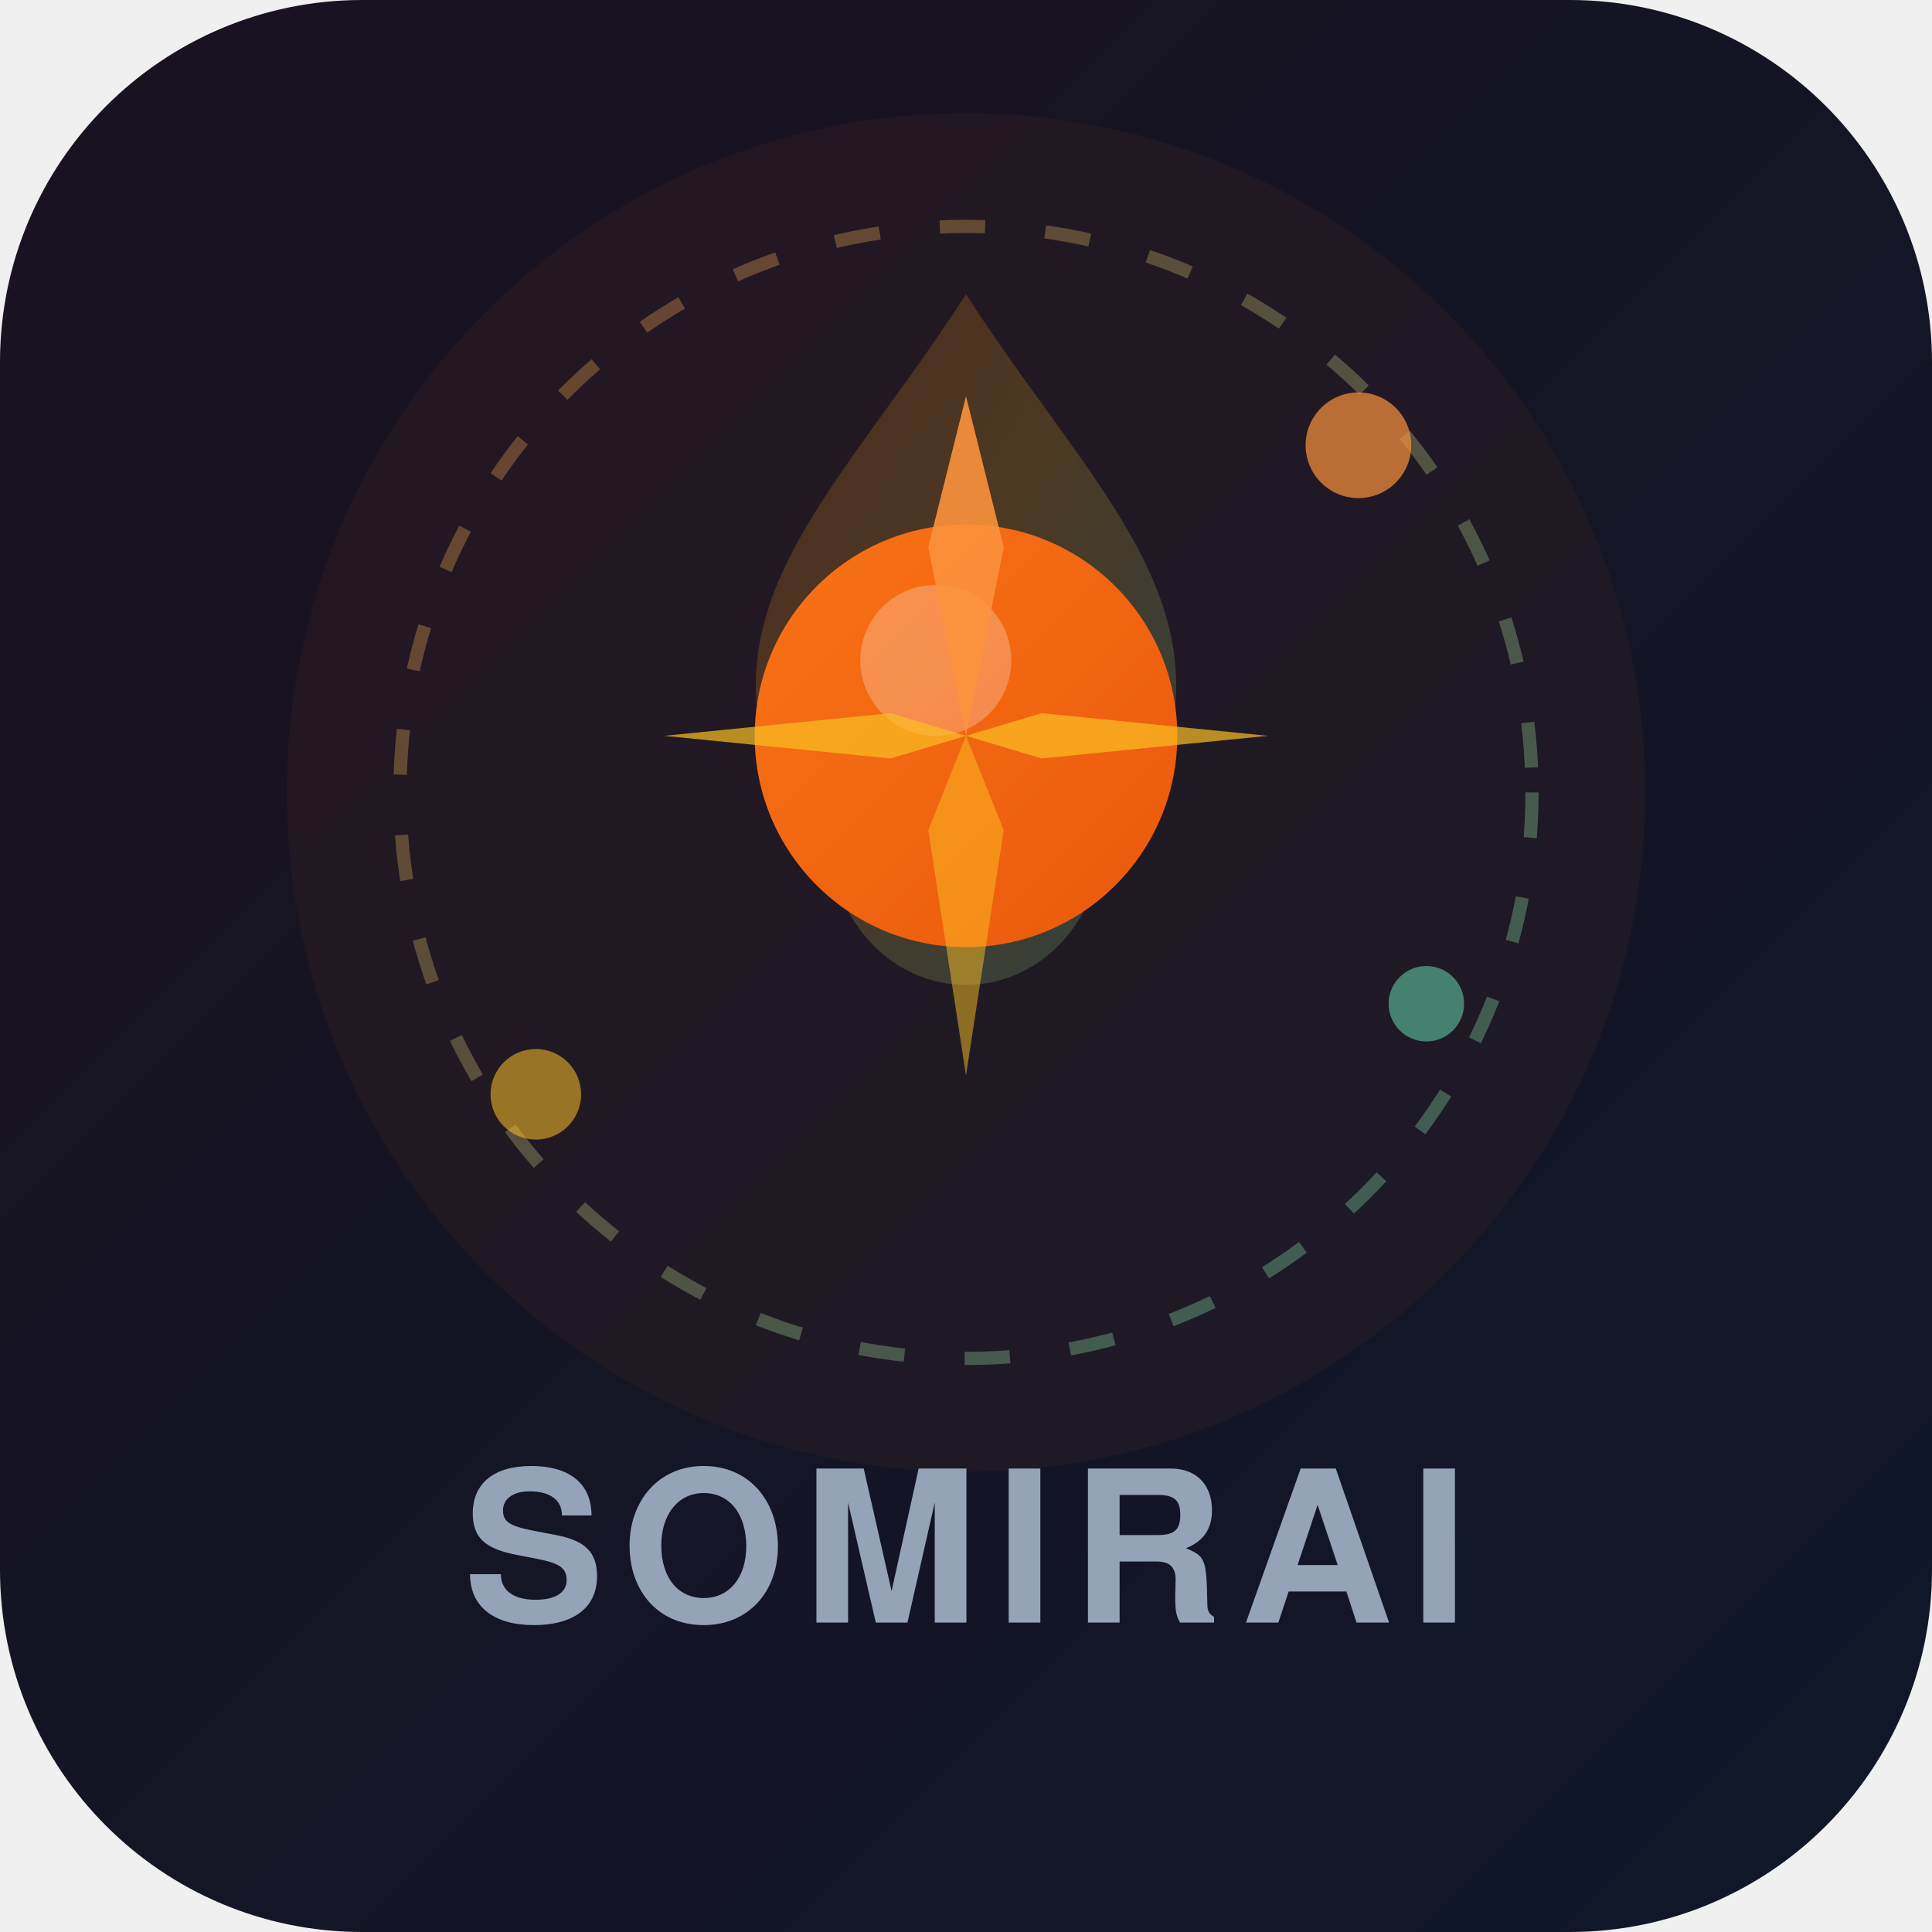
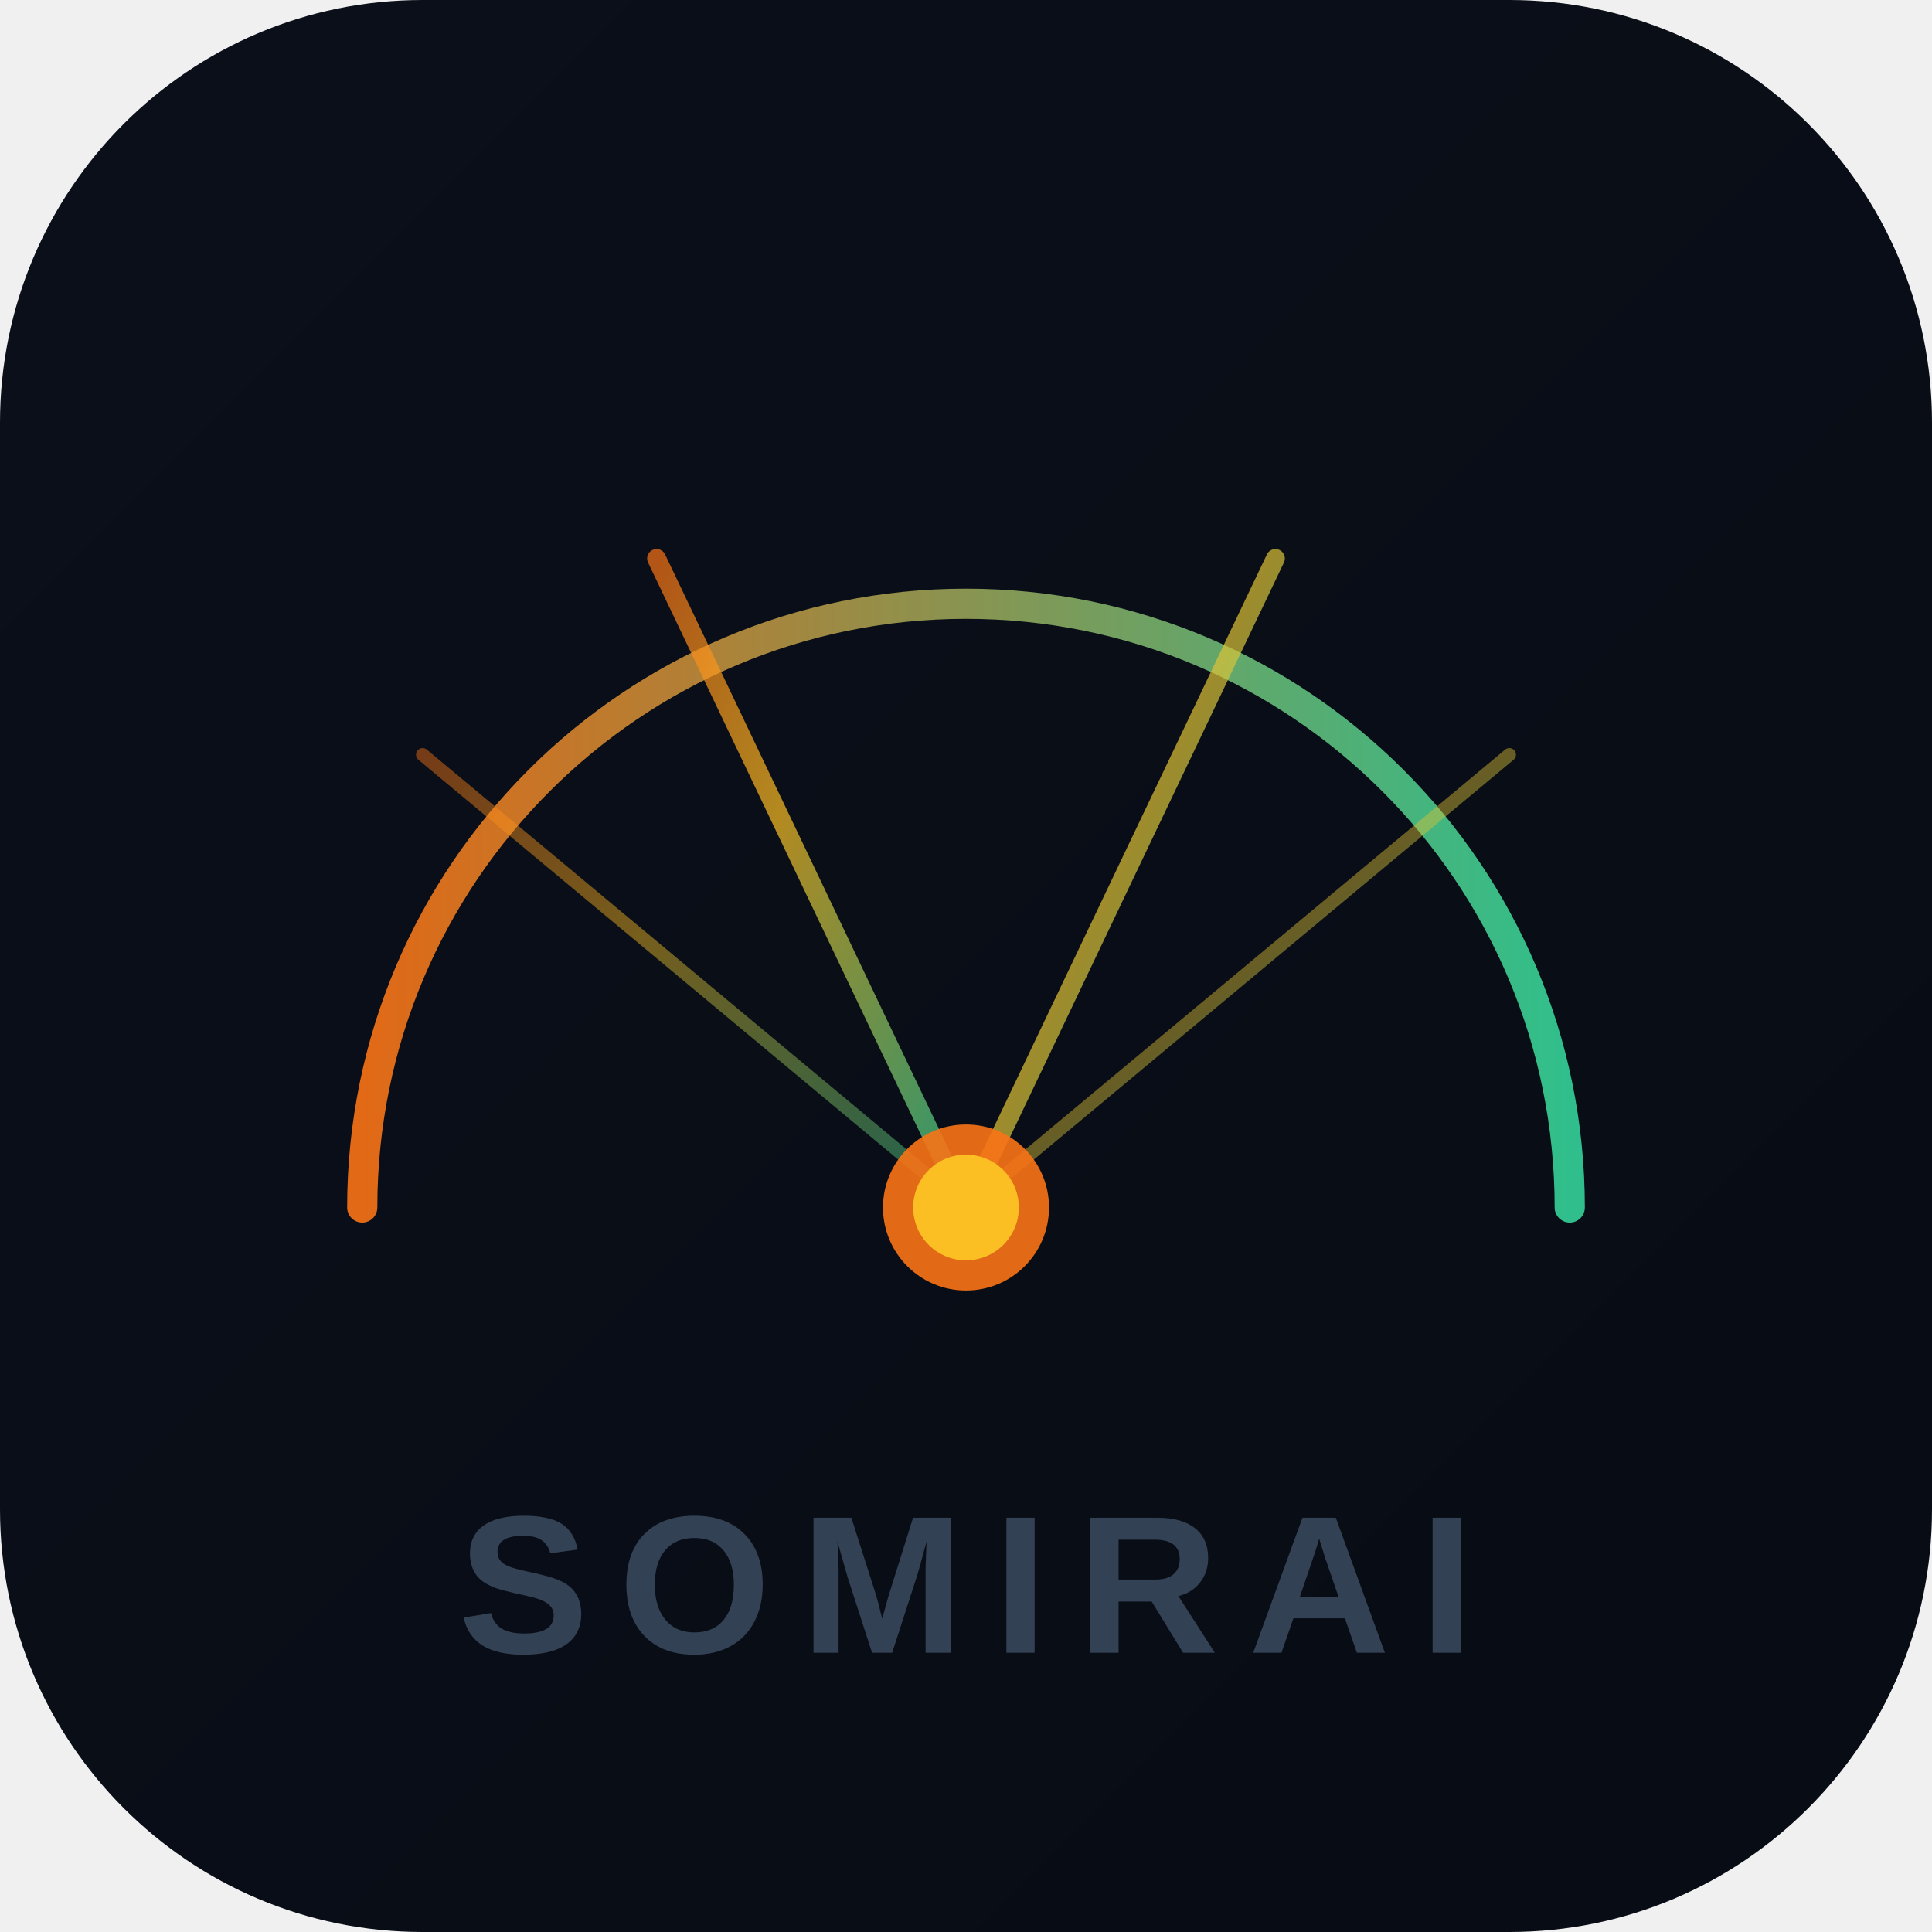
<svg xmlns="http://www.w3.org/2000/svg" viewBox="0 0 512 512">
  <defs>
-     <linearGradient id="bgG" x1="0%" y1="0%" x2="100%" y2="100%">
-       <stop offset="0%" stop-color="#1a1220" />
-       <stop offset="100%" stop-color="#0f172a" />
+     <linearGradient id="bg" x1="0%" y1="0%" x2="100%" y2="100%">
+       <stop offset="0%" stop-color="#0a0f1a" />
+       <stop offset="100%" stop-color="#080c14" />
    </linearGradient>
-     <linearGradient id="spG" x1="0%" y1="0%" x2="100%" y2="100%">
+     <linearGradient id="ray" x1="0%" y1="0%" x2="100%" y2="100%">
      <stop offset="0%" stop-color="#f97316" />
-       <stop offset="45%" stop-color="#fbbf24" />
-       <stop offset="100%" stop-color="#6ee7b7" />
+       <stop offset="40%" stop-color="#fbbf24" />
+       <stop offset="100%" stop-color="#34d399" />
    </linearGradient>
-     <linearGradient id="coG" x1="0%" y1="0%" x2="100%" y2="100%">
+     <linearGradient id="arc" x1="0%" y1="0%" x2="100%" y2="0%">
      <stop offset="0%" stop-color="#f97316" />
-       <stop offset="100%" stop-color="#ea580c" />
-     </linearGradient>
-     <linearGradient id="obG" x1="0%" y1="0%" x2="100%" y2="100%">
-       <stop offset="0%" stop-color="#fb923c" />
-       <stop offset="100%" stop-color="#6ee7b7" />
+       <stop offset="100%" stop-color="#34d399" />
    </linearGradient>
  </defs>
-   <rect width="512" height="512" rx="96" fill="url(#bgG)" />
-   <circle cx="256" cy="210" r="180" fill="#f97316" opacity="0.05" />
-   <ellipse cx="256" cy="210" rx="150" ry="150" fill="none" stroke="url(#obG)" stroke-width="3.5" opacity="0.35" stroke-dasharray="12 16" />
-   <path d="M256 78 C296 140, 340 170, 288 240 C274 268, 238 268, 224 240 C172 170, 216 140, 256 78Z" fill="url(#spG)" opacity="0.2" />
-   <circle cx="256" cy="195" r="56" fill="url(#coG)" />
-   <circle cx="248" cy="175" r="20" fill="#fff" opacity="0.25" />
-   <path d="M256 105 L266 145 L256 195 L246 145 Z" fill="#fb923c" opacity="0.9" />
-   <path d="M176 195 L236 201 L256 195 L236 189 Z" fill="#fbbf24" opacity="0.7" />
-   <path d="M336 195 L276 201 L256 195 L276 189 Z" fill="#fbbf24" opacity="0.7" />
-   <path d="M256 285 L266 220 L256 195 L246 220 Z" fill="#fbbf24" opacity="0.5" />
-   <circle cx="360" cy="118" r="14" fill="#fb923c" opacity="0.7" />
-   <circle cx="142" cy="290" r="12" fill="#fbbf24" opacity="0.55" />
-   <circle cx="378" cy="266" r="10" fill="#6ee7b7" opacity="0.5" />
-   <text x="256" y="430" text-anchor="middle" font-family="'DM Sans','Helvetica Neue',system-ui" font-size="56" font-weight="800" fill="#94a3b8" letter-spacing="0.08em">SOMIRAI</text>
+   <rect width="512" height="512" rx="112" fill="url(#bg)" />
+   <rect width="512" height="512" rx="112" fill="none" stroke="#ffffff" stroke-width="0" opacity="0" />
+   <path d="M 96 320 A 160 160 0 0 1 416 320" fill="none" stroke="url(#arc)" stroke-width="8" stroke-linecap="round" opacity="0.9" />
+   <line x1="256" y1="320" x2="256" y2="130" stroke="url(#ray)" stroke-width="7" stroke-linecap="round" />
+   <line x1="256" y1="320" x2="174" y2="148" stroke="url(#ray)" stroke-width="5" stroke-linecap="round" opacity="0.7" />
+   <line x1="256" y1="320" x2="338" y2="148" stroke="url(#ray)" stroke-width="5" stroke-linecap="round" opacity="0.7" />
+   <line x1="256" y1="320" x2="112" y2="200" stroke="url(#ray)" stroke-width="3.5" stroke-linecap="round" opacity="0.45" />
+   <line x1="256" y1="320" x2="400" y2="200" stroke="url(#ray)" stroke-width="3.5" stroke-linecap="round" opacity="0.45" />
+   <circle cx="256" cy="320" r="22" fill="#f97316" opacity="0.9" />
+   <circle cx="256" cy="320" r="14" fill="#fbbf24" />
+   <text x="256" y="438" text-anchor="middle" font-family="'Helvetica Neue','Arial',sans-serif" font-size="52" font-weight="800" fill="#334155" letter-spacing="0.15em">SOMIRAI</text>
</svg>
